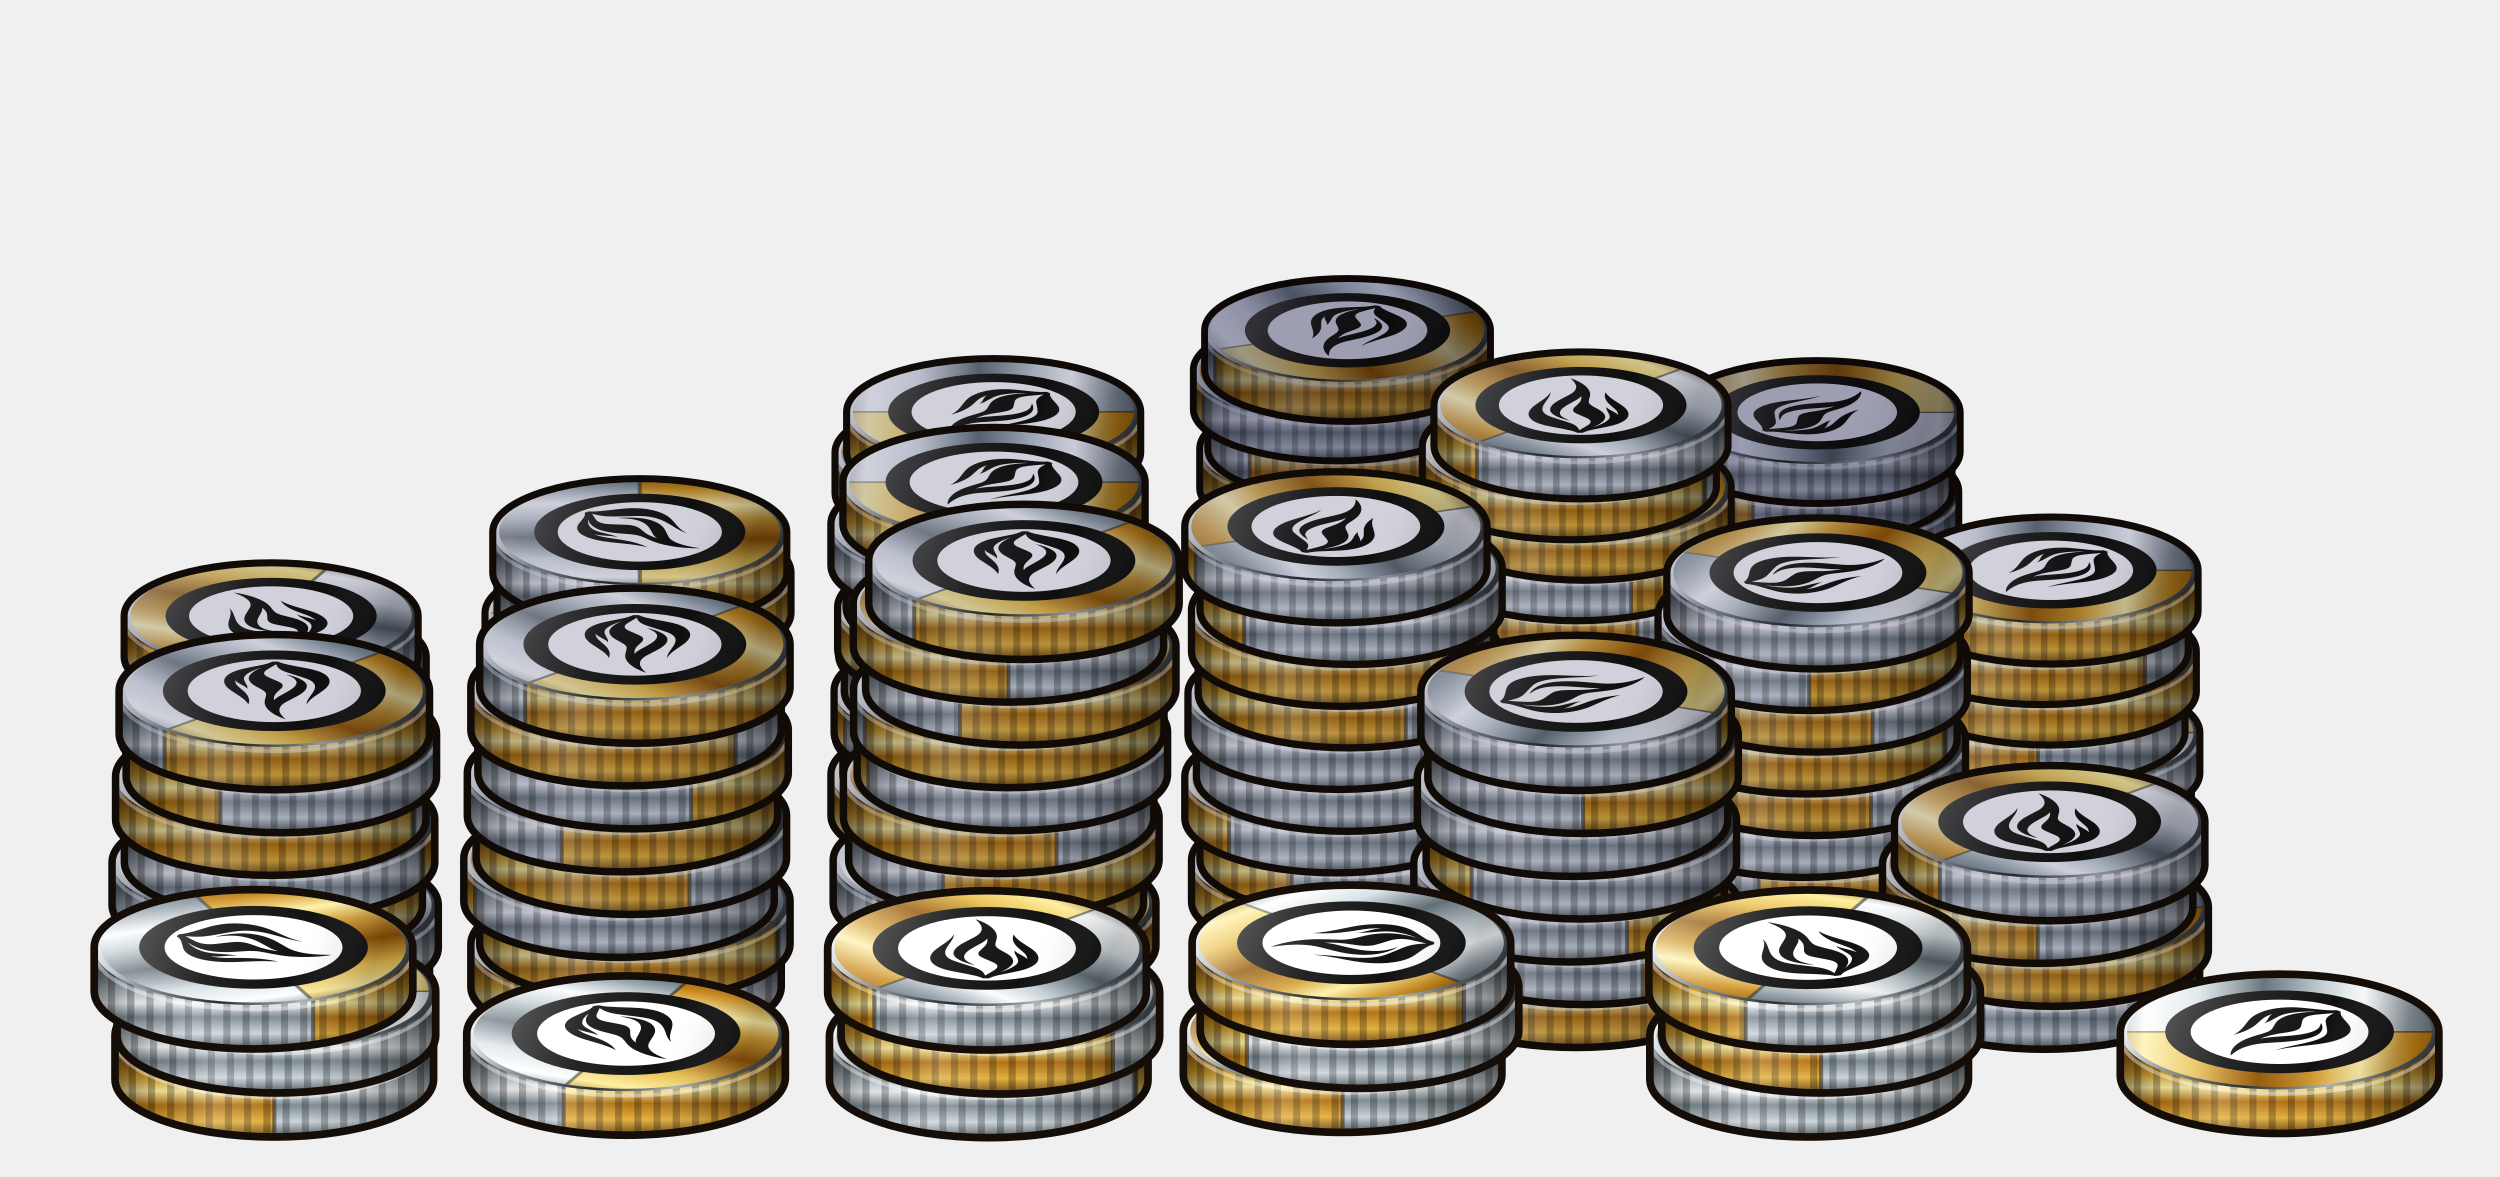
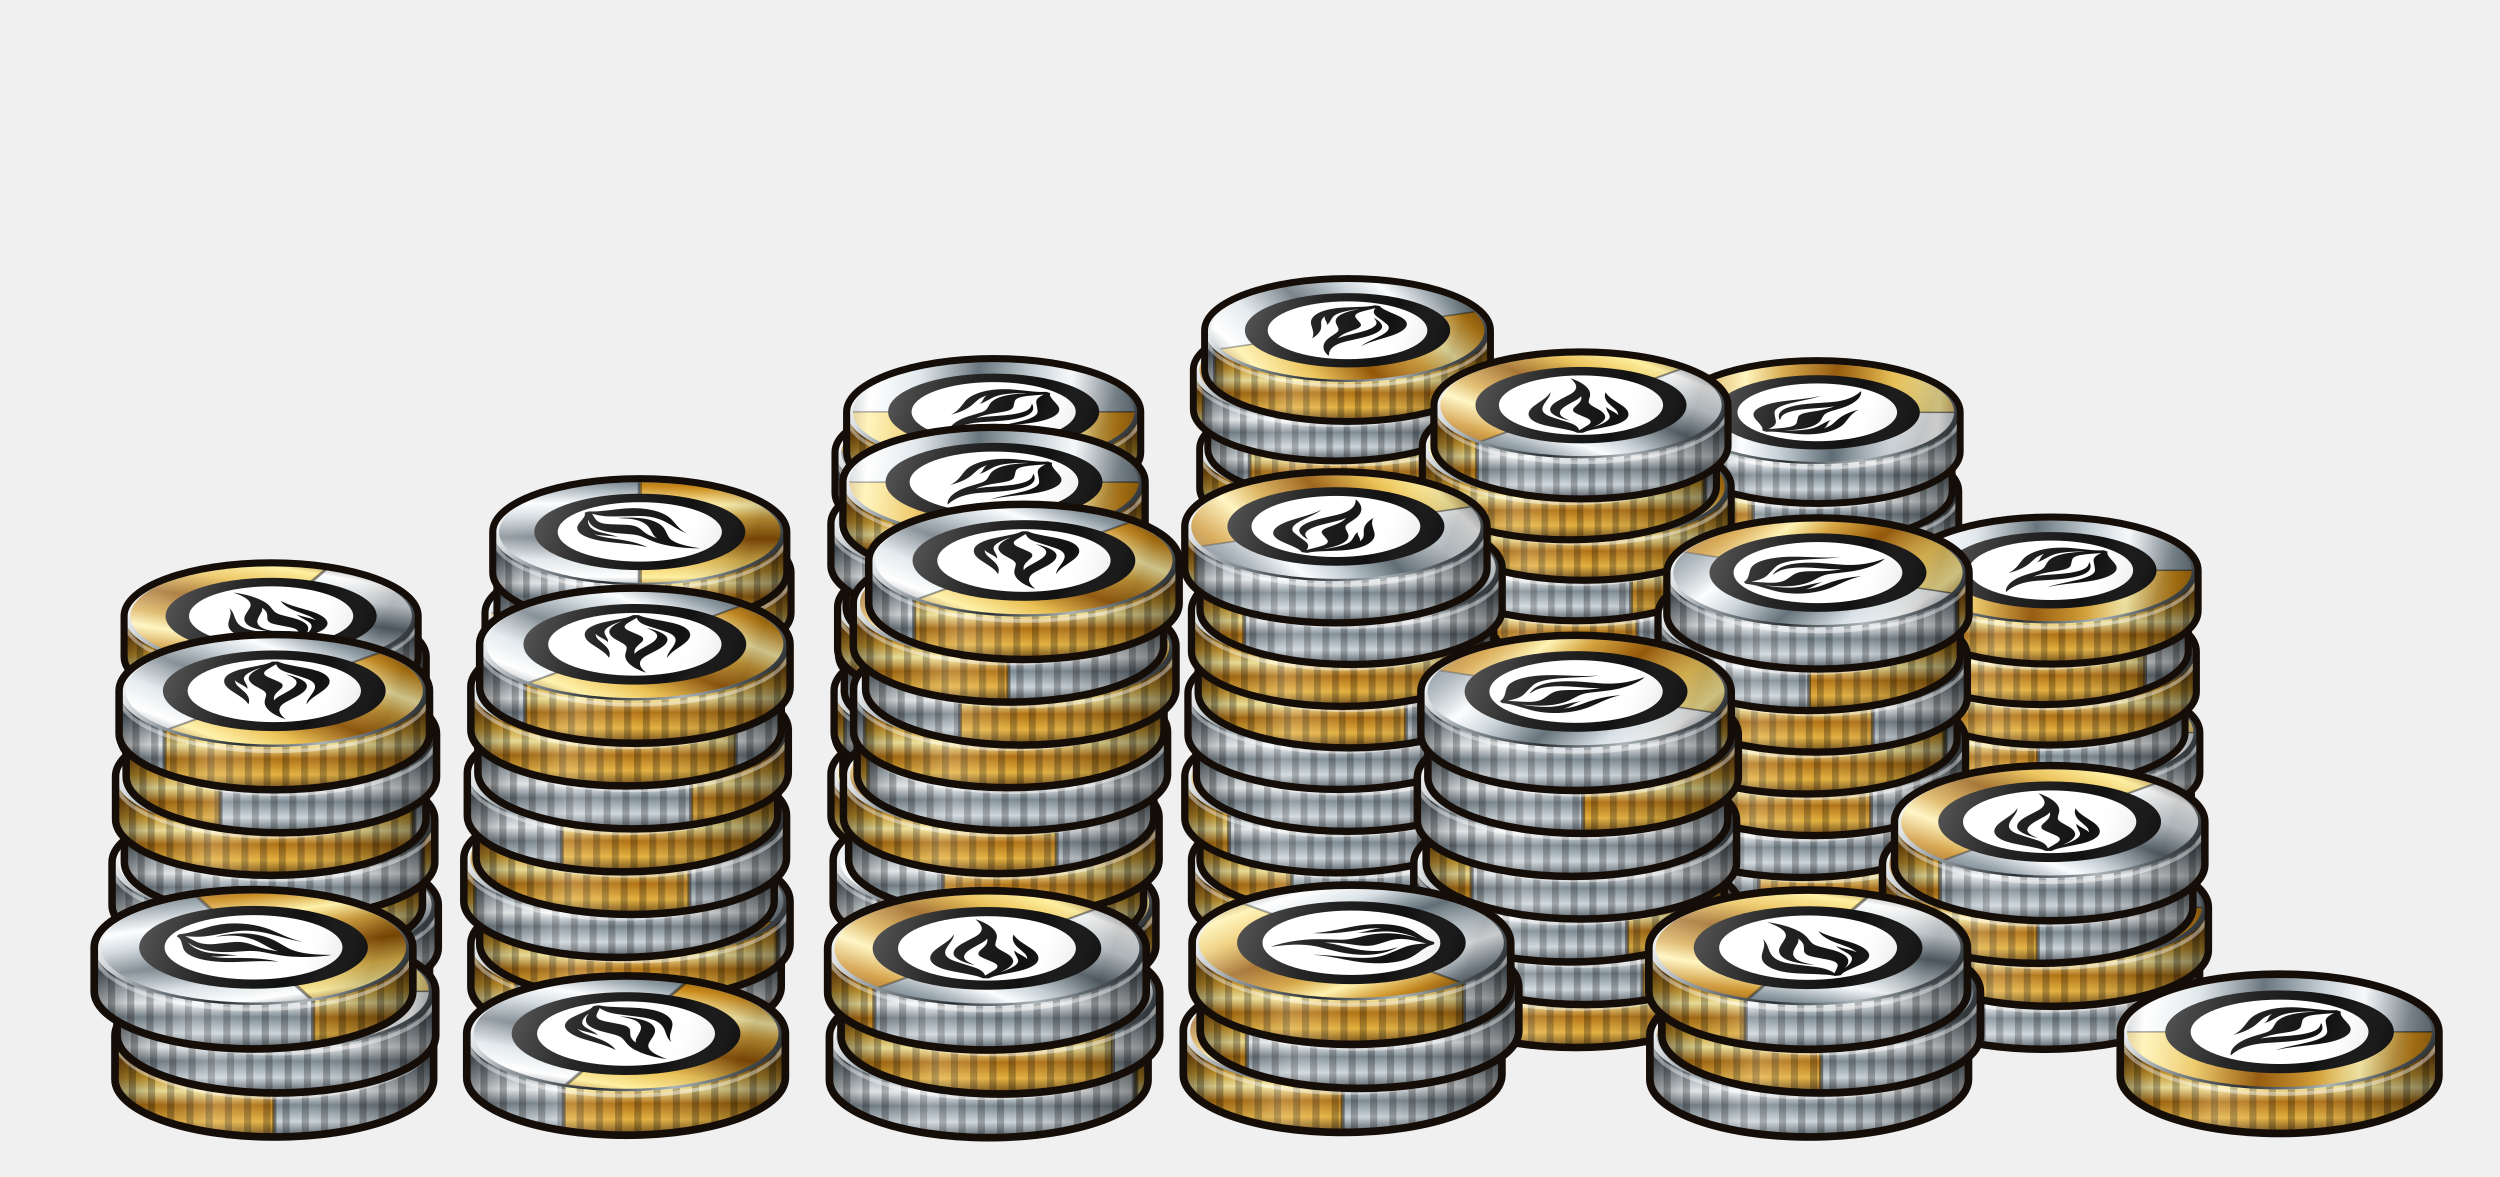
<svg xmlns="http://www.w3.org/2000/svg" xmlns:xlink="http://www.w3.org/1999/xlink" viewBox="0 0 710 334" width="710" height="334">
  <defs>
    <linearGradient id="pile-face-gold" x1="12" y1="106" x2="108" y2="14" gradientUnits="userSpaceOnUse">
      <stop offset="0" stop-color="#704005" />
      <stop offset="0.14" stop-color="#c88716" />
      <stop offset="0.28" stop-color="#fff2ab" />
      <stop offset="0.39" stop-color="#d4a139" />
      <stop offset="0.55" stop-color="#925506" />
      <stop offset="0.72" stop-color="#eac052" />
      <stop offset="0.86" stop-color="#fff0a0" />
      <stop offset="1" stop-color="#885006" />
    </linearGradient>
    <linearGradient id="pile-face-silver" x1="12" y1="106" x2="108" y2="14" gradientUnits="userSpaceOnUse">
      <stop offset="0" stop-color="#35414a" />
      <stop offset="0.14" stop-color="#8997a0" />
      <stop offset="0.28" stop-color="#fbfdff" />
      <stop offset="0.39" stop-color="#c5d0d6" />
      <stop offset="0.55" stop-color="#5d6a73" />
      <stop offset="0.72" stop-color="#d8e1e6" />
      <stop offset="0.86" stop-color="#ffffff" />
      <stop offset="1" stop-color="#59666f" />
    </linearGradient>
    <linearGradient id="pile-face-rim" x1="15" y1="5" x2="106" y2="78" gradientUnits="userSpaceOnUse">
      <stop offset="0" stop-color="#eef2f4" />
      <stop offset="0.18" stop-color="#737e85" />
      <stop offset="0.42" stop-color="#1d2327" />
      <stop offset="0.62" stop-color="#abb5ba" />
      <stop offset="0.82" stop-color="#30373c" />
      <stop offset="1" stop-color="#111518" />
    </linearGradient>
    <linearGradient id="wr" x1="0" y1="24" x2="0" y2="61" gradientUnits="userSpaceOnUse">
      <stop offset="0" stop-color="#ffffff" />
      <stop offset="0.09" stop-color="#dce5ea" />
      <stop offset="0.22" stop-color="#697780" />
      <stop offset="0.39" stop-color="#b8c4cb" />
      <stop offset="0.52" stop-color="#f8fbfd" />
      <stop offset="0.66" stop-color="#76848d" />
      <stop offset="0.82" stop-color="#c8d2d8" />
      <stop offset="1" stop-color="#2d373e" />
    </linearGradient>
    <linearGradient id="wg" x1="0" y1="24" x2="0" y2="61" gradientUnits="userSpaceOnUse">
      <stop offset="0" stop-color="#fff3b0" />
      <stop offset="0.09" stop-color="#edc45d" />
      <stop offset="0.22" stop-color="#9b5d07" />
      <stop offset="0.39" stop-color="#dca52b" />
      <stop offset="0.52" stop-color="#fff0a0" />
      <stop offset="0.66" stop-color="#ad6b09" />
      <stop offset="0.82" stop-color="#e1ac35" />
      <stop offset="1" stop-color="#4a2902" />
    </linearGradient>
    <linearGradient id="curve" x1="2" y1="0" x2="118" y2="0" gradientUnits="userSpaceOnUse">
      <stop offset="0" stop-color="#000000" stop-opacity="0.45" />
      <stop offset="0.13" stop-color="#000000" stop-opacity="0.10" />
      <stop offset="0.30" stop-color="#ffffff" stop-opacity="0.18" />
      <stop offset="0.52" stop-color="#ffffff" stop-opacity="0" />
      <stop offset="0.78" stop-color="#000000" stop-opacity="0.18" />
      <stop offset="1" stop-color="#000000" stop-opacity="0.52" />
    </linearGradient>
    <linearGradient id="gloss" x1="14" y1="6" x2="100" y2="38" gradientUnits="userSpaceOnUse">
      <stop offset="0" stop-color="#ffffff" stop-opacity="0.34" />
      <stop offset="0.4" stop-color="#ffffff" stop-opacity="0.08" />
      <stop offset="0.7" stop-color="#ffffff" stop-opacity="0" />
      <stop offset="1" stop-color="#000000" stop-opacity="0.20" />
    </linearGradient>
    <pattern id="mill" width="7" height="8" patternUnits="userSpaceOnUse">
      <rect x="0" y="0" width="7" height="8" fill="#ffffff" fill-opacity="0.05" />
      <rect x="0" y="0" width="2.6" height="8" fill="#000000" fill-opacity="0.26" />
    </pattern>
    <clipPath id="wallc">
      <path d="M2,23 l0,16 a58,21 0 0 0 116,0 l0,-16 a58,21 0 0 0 -116,0 z" />
    </clipPath>
    <clipPath id="facec">
      <ellipse cx="60" cy="23" rx="58" ry="21" />
    </clipPath>
    <clipPath id="fclip">
      <circle cx="0" cy="0" r="31.5" />
    </clipPath>
    <g id="logoart">
      <path d="M 21.816,98.184 A 54,54 0 0 1 98.184,21.816 Z" fill="url(#pile-face-gold)" />
      <path d="M 21.816,98.184 A 54,54 0 0 0 98.184,21.816 Z" fill="url(#pile-face-silver)" />
      <line x1="21.8" y1="98.2" x2="98.2" y2="21.8" stroke="#0a0a0c" stroke-opacity="0.45" stroke-width="1.6" />
      <circle cx="60" cy="60" r="40.5" fill="#111111" />
      <circle cx="60" cy="60" r="31.5" fill="#ffffff" />
      <g transform="matrix(1.26,0,0,1.26,59.71459,49.63493)">
        <g clip-path="url(#fclip)">
          <g transform="matrix(0.13,0,0,0.13,-56.16,-32.76)">
            <path fill="#111111" d="m 431.48,504.54 c -5.24,-10.41 -12.36,-18.75 -21.62,-24.98 -6.91,-4.65 -14.21,-8.76 -21.56,-12.69 -12.95,-6.93 -26.54,-12.66 -38.78,-20.91 -19.24,-12.96 -31.77,-30.57 -36.56,-53.37 -3.66,-17.46 -2.13,-34.69 2.89,-51.71 4.01,-13.6 10.35,-26.15 16.95,-38.6 7.71,-14.54 15.86,-28.87 21.81,-44.28 3.39,-8.77 5.94,-17.76 7.2,-27.11 0,3.69 0.24,7.4 -0.04,11.07 -1.48,19.17 -7.44,37.4 -11.94,55.94 -3.57,14.72 -6.92,29.46 -6.53,44.78 0.46,18.05 6.14,34.08 19.02,46.86 9.15,9.09 19.11,17.38 28.83,25.89 8.46,7.41 17.32,14.37 24.28,23.36 7.48,9.66 11.24,20.77 13.22,32.63 0.32,1.93 0.63,3.86 1.02,6.22 4.22,-6.71 8.24,-12.99 12.15,-19.34 2.97,-4.81 5.94,-9.63 8.66,-14.58 8.98,-16.34 8,-31.83 -4.22,-46.28 -6.7,-7.92 -13.41,-15.82 -20.01,-23.82 -4.83,-5.86 -9.23,-12.01 -10.54,-19.77 -1.49,-8.9 0.02,-17.43 3.25,-25.74 3.45,-8.89 7.2,-17.67 10.28,-26.69 3.52,-10.29 5.13,-21.02 5.5,-31.89 0.14,-4.19 -0.28,-8.39 -0.74,-12.61 -3.91,16.79 -14.43,29.92 -23.51,43.8 -7.15,10.93 -14.4,21.79 -19.47,33.9 -3.78,9.03 -6.23,18.4 -6.71,28.2 -0.59,11.95 2.26,23.17 8.54,33.28 3.76,6.07 8.44,11.56 12.72,17.31 0.36,0.49 0.75,0.96 1.13,1.44 l -0.39,0.49 c -2.78,-2 -5.65,-3.89 -8.33,-6.02 -12.9,-10.23 -23.86,-22.09 -30.76,-37.27 -5.35,-11.77 -6.76,-24.15 -5.31,-36.9 2.41,-21.24 11.63,-39.66 23.7,-56.9 7.63,-10.9 15.43,-21.7 22.75,-32.81 7.31,-11.11 11.78,-23.44 13.48,-36.65 1.58,-12.32 0.38,-24.49 -2.45,-36.55 -2.43,-10.38 -6,-20.36 -10.24,-30.13 l 0.47,-0.43 c 3.18,3.14 6.6,6.08 9.51,9.45 16.8,19.42 27.96,41.68 33.29,66.83 3.12,14.73 3.44,29.56 1.84,44.51 -1.06,9.89 -2.25,19.82 -2.49,29.75 -0.27,11.05 3.86,21.06 9.7,30.3 5.19,8.22 10.8,16.18 15.83,24.48 7.27,12.01 11.77,25.09 13,39.09 1.06,12.19 -1.32,23.97 -5.7,35.33 -4.68,12.14 -11.42,23.07 -19.75,33.04 -0.28,0.34 -0.5,0.73 -0.98,1.42 0.58,-0.2 0.81,-0.21 0.94,-0.33 13.86,-12.66 25.56,-26.91 32.56,-44.59 4.2,-10.61 4.64,-21.64 2.92,-32.71 -1.55,-9.97 -3.84,-19.83 -5.69,-29.75 -1.3,-6.98 -1.62,-14.03 -0.96,-21.16 2.41,11.44 9.46,20.38 15.71,29.77 4.45,6.69 8.7,13.49 10.95,21.34 l 0.78,-0.11 c -0.52,-5.46 -0.86,-10.95 -1.6,-16.38 -1.57,-11.65 -6.36,-22.27 -10.97,-32.92 -5.36,-12.4 -10.87,-24.73 -14.2,-37.9 -4.6,-18.21 -6.04,-36.6 -3.4,-55.24 0.17,-1.22 0.27,-2.44 0.62,-3.65 3.31,18.57 10.98,35.38 19.91,51.69 5.97,10.9 12.18,21.66 18.06,32.61 7.08,13.2 12.26,27.14 14.41,42.02 4.35,30.04 -2.87,56.63 -24.51,78.55 -9.21,9.33 -20.5,15.79 -31.95,21.98 -9.44,5.1 -18.91,10.16 -28.11,15.67 -11.91,7.14 -21.38,16.78 -27.83,29.82 z" />
          </g>
        </g>
      </g>
    </g>
-     <filter id="dim1" color-interpolation-filters="sRGB">
-       <feComponentTransfer>
-         <feFuncR type="linear" slope="0.82" />
-         <feFuncG type="linear" slope="0.82" />
-         <feFuncB type="linear" slope="0.86" />
-       </feComponentTransfer>
-     </filter>
-     <filter id="dim2" color-interpolation-filters="sRGB">
-       <feComponentTransfer>
-         <feFuncR type="linear" slope="0.62" />
-         <feFuncG type="linear" slope="0.62" />
-         <feFuncB type="linear" slope="0.7" />
-       </feComponentTransfer>
-     </filter>
    <filter id="soft" x="-40%" y="-40%" width="180%" height="180%">
      <feGaussianBlur stdDeviation="3" />
    </filter>
    <g id="c0">
      <path d="M2,23 a58,21 0 0 1 116,0 l0,16 a58,21 0 0 1 -116,0 z" fill="url(#wr)" />
      <g clip-path="url(#wallc)">
        <rect x="2.0" y="23" width="17.0" height="38" fill="url(#wg)" />
        <line x1="19.0" y1="23" x2="19.0" y2="60.8" stroke="#0a0a0c" stroke-opacity="0.5" stroke-width="1.5" />
        <rect x="2" y="23" width="116" height="38" fill="url(#mill)" />
        <path d="M2,23 l0,16 a58,21 0 0 0 116,0 l0,-16 a58,21 0 0 0 -116,0 z" fill="url(#curve)" />
        <path d="M2,24.6 a58,21 0 0 0 116,0" fill="none" stroke="#ffffff" stroke-opacity="0.4" stroke-width="1.4" />
      </g>
      <ellipse cx="60" cy="23" rx="58" ry="21" fill="url(#pile-face-rim)" />
      <g transform="translate(60,23) scale(1.02778,0.37216) translate(-60,-60)">
        <use href="#logoart" xlink:href="#logoart" transform="rotate(0 60 60)" />
      </g>
      <g clip-path="url(#facec)">
        <rect x="2" y="2" width="116" height="42" fill="url(#gloss)" />
      </g>
      <path d="M10.9,12.9 A56.7,20.2 0 0 1 109.1,12.9" fill="none" stroke="#ffffff" stroke-opacity="0.28" stroke-width="1.2" />
      <path d="M2,23 a58,21 0 0 1 116,0 l0,16 a58,21 0 0 1 -116,0 z" fill="none" stroke="#150d08" stroke-width="2.8" stroke-linejoin="round" />
    </g>
    <g id="c22">
      <path d="M2,23 a58,21 0 0 1 116,0 l0,16 a58,21 0 0 1 -116,0 z" fill="url(#wr)" />
      <g clip-path="url(#wallc)">
        <rect x="2.0" y="23" width="35.3" height="38" fill="url(#wg)" />
        <line x1="37.3" y1="23" x2="37.3" y2="60.8" stroke="#0a0a0c" stroke-opacity="0.5" stroke-width="1.5" />
        <rect x="2" y="23" width="116" height="38" fill="url(#mill)" />
        <path d="M2,23 l0,16 a58,21 0 0 0 116,0 l0,-16 a58,21 0 0 0 -116,0 z" fill="url(#curve)" />
        <path d="M2,24.6 a58,21 0 0 0 116,0" fill="none" stroke="#ffffff" stroke-opacity="0.4" stroke-width="1.4" />
      </g>
      <ellipse cx="60" cy="23" rx="58" ry="21" fill="url(#pile-face-rim)" />
      <g transform="translate(60,23) scale(1.02778,0.37216) translate(-60,-60)">
        <use href="#logoart" xlink:href="#logoart" transform="rotate(-22 60 60)" />
      </g>
      <g clip-path="url(#facec)">
        <rect x="2" y="2" width="116" height="42" fill="url(#gloss)" />
      </g>
      <path d="M10.9,12.9 A56.7,20.2 0 0 1 109.1,12.9" fill="none" stroke="#ffffff" stroke-opacity="0.28" stroke-width="1.2" />
      <path d="M2,23 a58,21 0 0 1 116,0 l0,16 a58,21 0 0 1 -116,0 z" fill="none" stroke="#150d08" stroke-width="2.8" stroke-linejoin="round" />
    </g>
    <g id="c45">
      <path d="M2,23 a58,21 0 0 1 116,0 l0,16 a58,21 0 0 1 -116,0 z" fill="url(#wr)" />
      <g clip-path="url(#wallc)">
        <rect x="2.0" y="23" width="58.0" height="38" fill="url(#wg)" />
        <line x1="60.0" y1="23" x2="60.0" y2="60.8" stroke="#0a0a0c" stroke-opacity="0.5" stroke-width="1.5" />
        <rect x="2" y="23" width="116" height="38" fill="url(#mill)" />
        <path d="M2,23 l0,16 a58,21 0 0 0 116,0 l0,-16 a58,21 0 0 0 -116,0 z" fill="url(#curve)" />
        <path d="M2,24.6 a58,21 0 0 0 116,0" fill="none" stroke="#ffffff" stroke-opacity="0.4" stroke-width="1.4" />
      </g>
      <ellipse cx="60" cy="23" rx="58" ry="21" fill="url(#pile-face-rim)" />
      <g transform="translate(60,23) scale(1.02778,0.37216) translate(-60,-60)">
        <use href="#logoart" xlink:href="#logoart" transform="rotate(-45 60 60)" />
      </g>
      <g clip-path="url(#facec)">
        <rect x="2" y="2" width="116" height="42" fill="url(#gloss)" />
      </g>
      <path d="M10.9,12.9 A56.7,20.2 0 0 1 109.1,12.9" fill="none" stroke="#ffffff" stroke-opacity="0.28" stroke-width="1.2" />
      <path d="M2,23 a58,21 0 0 1 116,0 l0,16 a58,21 0 0 1 -116,0 z" fill="none" stroke="#150d08" stroke-width="2.8" stroke-linejoin="round" />
    </g>
    <g id="c67">
      <path d="M2,23 a58,21 0 0 1 116,0 l0,16 a58,21 0 0 1 -116,0 z" fill="url(#wr)" />
      <g clip-path="url(#wallc)">
        <rect x="2.0" y="23" width="79.7" height="38" fill="url(#wg)" />
        <line x1="81.7" y1="23" x2="81.7" y2="60.8" stroke="#0a0a0c" stroke-opacity="0.5" stroke-width="1.5" />
        <rect x="2" y="23" width="116" height="38" fill="url(#mill)" />
        <path d="M2,23 l0,16 a58,21 0 0 0 116,0 l0,-16 a58,21 0 0 0 -116,0 z" fill="url(#curve)" />
        <path d="M2,24.6 a58,21 0 0 0 116,0" fill="none" stroke="#ffffff" stroke-opacity="0.4" stroke-width="1.4" />
      </g>
      <ellipse cx="60" cy="23" rx="58" ry="21" fill="url(#pile-face-rim)" />
      <g transform="translate(60,23) scale(1.02778,0.37216) translate(-60,-60)">
        <use href="#logoart" xlink:href="#logoart" transform="rotate(-67 60 60)" />
      </g>
      <g clip-path="url(#facec)">
        <rect x="2" y="2" width="116" height="42" fill="url(#gloss)" />
      </g>
      <path d="M10.9,12.9 A56.7,20.2 0 0 1 109.1,12.9" fill="none" stroke="#ffffff" stroke-opacity="0.28" stroke-width="1.2" />
      <path d="M2,23 a58,21 0 0 1 116,0 l0,16 a58,21 0 0 1 -116,0 z" fill="none" stroke="#150d08" stroke-width="2.8" stroke-linejoin="round" />
    </g>
    <g id="c90">
      <path d="M2,23 a58,21 0 0 1 116,0 l0,16 a58,21 0 0 1 -116,0 z" fill="url(#wr)" />
      <g clip-path="url(#wallc)">
        <rect x="2.0" y="23" width="99.0" height="38" fill="url(#wg)" />
        <line x1="101.0" y1="23" x2="101.0" y2="60.8" stroke="#0a0a0c" stroke-opacity="0.5" stroke-width="1.5" />
        <rect x="2" y="23" width="116" height="38" fill="url(#mill)" />
        <path d="M2,23 l0,16 a58,21 0 0 0 116,0 l0,-16 a58,21 0 0 0 -116,0 z" fill="url(#curve)" />
        <path d="M2,24.6 a58,21 0 0 0 116,0" fill="none" stroke="#ffffff" stroke-opacity="0.4" stroke-width="1.4" />
      </g>
      <ellipse cx="60" cy="23" rx="58" ry="21" fill="url(#pile-face-rim)" />
      <g transform="translate(60,23) scale(1.02778,0.37216) translate(-60,-60)">
        <use href="#logoart" xlink:href="#logoart" transform="rotate(-90 60 60)" />
      </g>
      <g clip-path="url(#facec)">
        <rect x="2" y="2" width="116" height="42" fill="url(#gloss)" />
      </g>
      <path d="M10.9,12.9 A56.7,20.2 0 0 1 109.1,12.9" fill="none" stroke="#ffffff" stroke-opacity="0.28" stroke-width="1.2" />
      <path d="M2,23 a58,21 0 0 1 116,0 l0,16 a58,21 0 0 1 -116,0 z" fill="none" stroke="#150d08" stroke-width="2.8" stroke-linejoin="round" />
    </g>
    <g id="c112">
      <path d="M2,23 a58,21 0 0 1 116,0 l0,16 a58,21 0 0 1 -116,0 z" fill="url(#wr)" />
      <g clip-path="url(#wallc)">
        <rect x="2.0" y="23" width="111.4" height="38" fill="url(#wg)" />
        <line x1="113.4" y1="23" x2="113.4" y2="60.8" stroke="#0a0a0c" stroke-opacity="0.5" stroke-width="1.5" />
        <rect x="2" y="23" width="116" height="38" fill="url(#mill)" />
        <path d="M2,23 l0,16 a58,21 0 0 0 116,0 l0,-16 a58,21 0 0 0 -116,0 z" fill="url(#curve)" />
        <path d="M2,24.6 a58,21 0 0 0 116,0" fill="none" stroke="#ffffff" stroke-opacity="0.4" stroke-width="1.4" />
      </g>
      <ellipse cx="60" cy="23" rx="58" ry="21" fill="url(#pile-face-rim)" />
      <g transform="translate(60,23) scale(1.02778,0.37216) translate(-60,-60)">
        <use href="#logoart" xlink:href="#logoart" transform="rotate(-112 60 60)" />
      </g>
      <g clip-path="url(#facec)">
        <rect x="2" y="2" width="116" height="42" fill="url(#gloss)" />
      </g>
      <path d="M10.9,12.9 A56.7,20.2 0 0 1 109.1,12.9" fill="none" stroke="#ffffff" stroke-opacity="0.28" stroke-width="1.2" />
      <path d="M2,23 a58,21 0 0 1 116,0 l0,16 a58,21 0 0 1 -116,0 z" fill="none" stroke="#150d08" stroke-width="2.8" stroke-linejoin="round" />
    </g>
    <g id="c135">
      <path d="M2,23 a58,21 0 0 1 116,0 l0,16 a58,21 0 0 1 -116,0 z" fill="url(#wr)" />
      <g clip-path="url(#wallc)">
        <rect x="2.0" y="23" width="116.0" height="38" fill="url(#wg)" />
        <rect x="2" y="23" width="116" height="38" fill="url(#mill)" />
        <path d="M2,23 l0,16 a58,21 0 0 0 116,0 l0,-16 a58,21 0 0 0 -116,0 z" fill="url(#curve)" />
        <path d="M2,24.6 a58,21 0 0 0 116,0" fill="none" stroke="#ffffff" stroke-opacity="0.4" stroke-width="1.4" />
      </g>
      <ellipse cx="60" cy="23" rx="58" ry="21" fill="url(#pile-face-rim)" />
      <g transform="translate(60,23) scale(1.02778,0.37216) translate(-60,-60)">
        <use href="#logoart" xlink:href="#logoart" transform="rotate(-135 60 60)" />
      </g>
      <g clip-path="url(#facec)">
        <rect x="2" y="2" width="116" height="42" fill="url(#gloss)" />
      </g>
      <path d="M10.9,12.9 A56.7,20.2 0 0 1 109.1,12.9" fill="none" stroke="#ffffff" stroke-opacity="0.28" stroke-width="1.2" />
      <path d="M2,23 a58,21 0 0 1 116,0 l0,16 a58,21 0 0 1 -116,0 z" fill="none" stroke="#150d08" stroke-width="2.8" stroke-linejoin="round" />
    </g>
    <g id="c157">
      <path d="M2,23 a58,21 0 0 1 116,0 l0,16 a58,21 0 0 1 -116,0 z" fill="url(#wr)" />
      <g clip-path="url(#wallc)">
        <rect x="6.2" y="23" width="111.8" height="38" fill="url(#wg)" />
        <line x1="6.2" y1="23" x2="6.2" y2="60.8" stroke="#0a0a0c" stroke-opacity="0.5" stroke-width="1.5" />
        <rect x="2" y="23" width="116" height="38" fill="url(#mill)" />
        <path d="M2,23 l0,16 a58,21 0 0 0 116,0 l0,-16 a58,21 0 0 0 -116,0 z" fill="url(#curve)" />
        <path d="M2,24.6 a58,21 0 0 0 116,0" fill="none" stroke="#ffffff" stroke-opacity="0.4" stroke-width="1.4" />
      </g>
      <ellipse cx="60" cy="23" rx="58" ry="21" fill="url(#pile-face-rim)" />
      <g transform="translate(60,23) scale(1.02778,0.37216) translate(-60,-60)">
        <use href="#logoart" xlink:href="#logoart" transform="rotate(-157 60 60)" />
      </g>
      <g clip-path="url(#facec)">
        <rect x="2" y="2" width="116" height="42" fill="url(#gloss)" />
      </g>
      <path d="M10.9,12.9 A56.7,20.2 0 0 1 109.1,12.9" fill="none" stroke="#ffffff" stroke-opacity="0.28" stroke-width="1.2" />
      <path d="M2,23 a58,21 0 0 1 116,0 l0,16 a58,21 0 0 1 -116,0 z" fill="none" stroke="#150d08" stroke-width="2.8" stroke-linejoin="round" />
    </g>
    <g id="c180">
      <path d="M2,23 a58,21 0 0 1 116,0 l0,16 a58,21 0 0 1 -116,0 z" fill="url(#wr)" />
      <g clip-path="url(#wallc)">
        <rect x="19.0" y="23" width="99.0" height="38" fill="url(#wg)" />
        <line x1="19.0" y1="23" x2="19.0" y2="60.8" stroke="#0a0a0c" stroke-opacity="0.5" stroke-width="1.5" />
        <rect x="2" y="23" width="116" height="38" fill="url(#mill)" />
        <path d="M2,23 l0,16 a58,21 0 0 0 116,0 l0,-16 a58,21 0 0 0 -116,0 z" fill="url(#curve)" />
        <path d="M2,24.6 a58,21 0 0 0 116,0" fill="none" stroke="#ffffff" stroke-opacity="0.4" stroke-width="1.4" />
      </g>
      <ellipse cx="60" cy="23" rx="58" ry="21" fill="url(#pile-face-rim)" />
      <g transform="translate(60,23) scale(1.02778,0.37216) translate(-60,-60)">
        <use href="#logoart" xlink:href="#logoart" transform="rotate(-180 60 60)" />
      </g>
      <g clip-path="url(#facec)">
        <rect x="2" y="2" width="116" height="42" fill="url(#gloss)" />
      </g>
      <path d="M10.9,12.9 A56.7,20.2 0 0 1 109.1,12.9" fill="none" stroke="#ffffff" stroke-opacity="0.28" stroke-width="1.2" />
      <path d="M2,23 a58,21 0 0 1 116,0 l0,16 a58,21 0 0 1 -116,0 z" fill="none" stroke="#150d08" stroke-width="2.8" stroke-linejoin="round" />
    </g>
    <g id="c202">
      <path d="M2,23 a58,21 0 0 1 116,0 l0,16 a58,21 0 0 1 -116,0 z" fill="url(#wr)" />
      <g clip-path="url(#wallc)">
        <rect x="37.3" y="23" width="80.7" height="38" fill="url(#wg)" />
        <line x1="37.3" y1="23" x2="37.3" y2="60.8" stroke="#0a0a0c" stroke-opacity="0.5" stroke-width="1.5" />
        <rect x="2" y="23" width="116" height="38" fill="url(#mill)" />
        <path d="M2,23 l0,16 a58,21 0 0 0 116,0 l0,-16 a58,21 0 0 0 -116,0 z" fill="url(#curve)" />
        <path d="M2,24.6 a58,21 0 0 0 116,0" fill="none" stroke="#ffffff" stroke-opacity="0.4" stroke-width="1.4" />
      </g>
      <ellipse cx="60" cy="23" rx="58" ry="21" fill="url(#pile-face-rim)" />
      <g transform="translate(60,23) scale(1.02778,0.37216) translate(-60,-60)">
        <use href="#logoart" xlink:href="#logoart" transform="rotate(-202 60 60)" />
      </g>
      <g clip-path="url(#facec)">
        <rect x="2" y="2" width="116" height="42" fill="url(#gloss)" />
      </g>
      <path d="M10.9,12.9 A56.7,20.2 0 0 1 109.1,12.9" fill="none" stroke="#ffffff" stroke-opacity="0.28" stroke-width="1.2" />
      <path d="M2,23 a58,21 0 0 1 116,0 l0,16 a58,21 0 0 1 -116,0 z" fill="none" stroke="#150d08" stroke-width="2.8" stroke-linejoin="round" />
    </g>
    <g id="c225">
      <path d="M2,23 a58,21 0 0 1 116,0 l0,16 a58,21 0 0 1 -116,0 z" fill="url(#wr)" />
      <g clip-path="url(#wallc)">
        <rect x="60.0" y="23" width="58.0" height="38" fill="url(#wg)" />
        <line x1="60.0" y1="23" x2="60.0" y2="60.8" stroke="#0a0a0c" stroke-opacity="0.5" stroke-width="1.5" />
        <rect x="2" y="23" width="116" height="38" fill="url(#mill)" />
        <path d="M2,23 l0,16 a58,21 0 0 0 116,0 l0,-16 a58,21 0 0 0 -116,0 z" fill="url(#curve)" />
        <path d="M2,24.6 a58,21 0 0 0 116,0" fill="none" stroke="#ffffff" stroke-opacity="0.4" stroke-width="1.4" />
      </g>
      <ellipse cx="60" cy="23" rx="58" ry="21" fill="url(#pile-face-rim)" />
      <g transform="translate(60,23) scale(1.02778,0.37216) translate(-60,-60)">
        <use href="#logoart" xlink:href="#logoart" transform="rotate(-225 60 60)" />
      </g>
      <g clip-path="url(#facec)">
        <rect x="2" y="2" width="116" height="42" fill="url(#gloss)" />
      </g>
      <path d="M10.9,12.9 A56.7,20.2 0 0 1 109.1,12.9" fill="none" stroke="#ffffff" stroke-opacity="0.28" stroke-width="1.2" />
      <path d="M2,23 a58,21 0 0 1 116,0 l0,16 a58,21 0 0 1 -116,0 z" fill="none" stroke="#150d08" stroke-width="2.8" stroke-linejoin="round" />
    </g>
    <g id="c247">
      <path d="M2,23 a58,21 0 0 1 116,0 l0,16 a58,21 0 0 1 -116,0 z" fill="url(#wr)" />
      <g clip-path="url(#wallc)">
        <rect x="81.7" y="23" width="36.3" height="38" fill="url(#wg)" />
        <line x1="81.7" y1="23" x2="81.7" y2="60.8" stroke="#0a0a0c" stroke-opacity="0.5" stroke-width="1.5" />
        <rect x="2" y="23" width="116" height="38" fill="url(#mill)" />
        <path d="M2,23 l0,16 a58,21 0 0 0 116,0 l0,-16 a58,21 0 0 0 -116,0 z" fill="url(#curve)" />
        <path d="M2,24.6 a58,21 0 0 0 116,0" fill="none" stroke="#ffffff" stroke-opacity="0.4" stroke-width="1.4" />
      </g>
      <ellipse cx="60" cy="23" rx="58" ry="21" fill="url(#pile-face-rim)" />
      <g transform="translate(60,23) scale(1.02778,0.37216) translate(-60,-60)">
        <use href="#logoart" xlink:href="#logoart" transform="rotate(-247 60 60)" />
      </g>
      <g clip-path="url(#facec)">
        <rect x="2" y="2" width="116" height="42" fill="url(#gloss)" />
      </g>
      <path d="M10.9,12.9 A56.7,20.2 0 0 1 109.1,12.9" fill="none" stroke="#ffffff" stroke-opacity="0.28" stroke-width="1.2" />
      <path d="M2,23 a58,21 0 0 1 116,0 l0,16 a58,21 0 0 1 -116,0 z" fill="none" stroke="#150d08" stroke-width="2.8" stroke-linejoin="round" />
    </g>
    <g id="c270">
      <path d="M2,23 a58,21 0 0 1 116,0 l0,16 a58,21 0 0 1 -116,0 z" fill="url(#wr)" />
      <g clip-path="url(#wallc)">
        <rect x="101.0" y="23" width="17.0" height="38" fill="url(#wg)" />
        <line x1="101.0" y1="23" x2="101.0" y2="60.8" stroke="#0a0a0c" stroke-opacity="0.5" stroke-width="1.5" />
        <rect x="2" y="23" width="116" height="38" fill="url(#mill)" />
        <path d="M2,23 l0,16 a58,21 0 0 0 116,0 l0,-16 a58,21 0 0 0 -116,0 z" fill="url(#curve)" />
        <path d="M2,24.6 a58,21 0 0 0 116,0" fill="none" stroke="#ffffff" stroke-opacity="0.4" stroke-width="1.4" />
      </g>
      <ellipse cx="60" cy="23" rx="58" ry="21" fill="url(#pile-face-rim)" />
      <g transform="translate(60,23) scale(1.02778,0.37216) translate(-60,-60)">
        <use href="#logoart" xlink:href="#logoart" transform="rotate(-270 60 60)" />
      </g>
      <g clip-path="url(#facec)">
        <rect x="2" y="2" width="116" height="42" fill="url(#gloss)" />
      </g>
      <path d="M10.9,12.9 A56.7,20.2 0 0 1 109.1,12.9" fill="none" stroke="#ffffff" stroke-opacity="0.28" stroke-width="1.2" />
      <path d="M2,23 a58,21 0 0 1 116,0 l0,16 a58,21 0 0 1 -116,0 z" fill="none" stroke="#150d08" stroke-width="2.8" stroke-linejoin="round" />
    </g>
    <g id="c292">
      <path d="M2,23 a58,21 0 0 1 116,0 l0,16 a58,21 0 0 1 -116,0 z" fill="url(#wr)" />
      <g clip-path="url(#wallc)">
        <rect x="113.4" y="23" width="4.6" height="38" fill="url(#wg)" />
        <line x1="113.4" y1="23" x2="113.4" y2="60.8" stroke="#0a0a0c" stroke-opacity="0.5" stroke-width="1.5" />
        <rect x="2" y="23" width="116" height="38" fill="url(#mill)" />
        <path d="M2,23 l0,16 a58,21 0 0 0 116,0 l0,-16 a58,21 0 0 0 -116,0 z" fill="url(#curve)" />
        <path d="M2,24.6 a58,21 0 0 0 116,0" fill="none" stroke="#ffffff" stroke-opacity="0.4" stroke-width="1.4" />
      </g>
      <ellipse cx="60" cy="23" rx="58" ry="21" fill="url(#pile-face-rim)" />
      <g transform="translate(60,23) scale(1.02778,0.37216) translate(-60,-60)">
        <use href="#logoart" xlink:href="#logoart" transform="rotate(-292 60 60)" />
      </g>
      <g clip-path="url(#facec)">
        <rect x="2" y="2" width="116" height="42" fill="url(#gloss)" />
      </g>
      <path d="M10.9,12.9 A56.7,20.2 0 0 1 109.1,12.9" fill="none" stroke="#ffffff" stroke-opacity="0.28" stroke-width="1.2" />
      <path d="M2,23 a58,21 0 0 1 116,0 l0,16 a58,21 0 0 1 -116,0 z" fill="none" stroke="#150d08" stroke-width="2.8" stroke-linejoin="round" />
    </g>
    <g id="c315">
      <path d="M2,23 a58,21 0 0 1 116,0 l0,16 a58,21 0 0 1 -116,0 z" fill="url(#wr)" />
      <g clip-path="url(#wallc)">
        <rect x="2" y="23" width="116" height="38" fill="url(#mill)" />
        <path d="M2,23 l0,16 a58,21 0 0 0 116,0 l0,-16 a58,21 0 0 0 -116,0 z" fill="url(#curve)" />
        <path d="M2,24.6 a58,21 0 0 0 116,0" fill="none" stroke="#ffffff" stroke-opacity="0.4" stroke-width="1.4" />
      </g>
      <ellipse cx="60" cy="23" rx="58" ry="21" fill="url(#pile-face-rim)" />
      <g transform="translate(60,23) scale(1.02778,0.37216) translate(-60,-60)">
        <use href="#logoart" xlink:href="#logoart" transform="rotate(-315 60 60)" />
      </g>
      <g clip-path="url(#facec)">
        <rect x="2" y="2" width="116" height="42" fill="url(#gloss)" />
      </g>
      <path d="M10.9,12.9 A56.7,20.2 0 0 1 109.1,12.9" fill="none" stroke="#ffffff" stroke-opacity="0.28" stroke-width="1.2" />
      <path d="M2,23 a58,21 0 0 1 116,0 l0,16 a58,21 0 0 1 -116,0 z" fill="none" stroke="#150d08" stroke-width="2.8" stroke-linejoin="round" />
    </g>
    <g id="c337">
      <path d="M2,23 a58,21 0 0 1 116,0 l0,16 a58,21 0 0 1 -116,0 z" fill="url(#wr)" />
      <g clip-path="url(#wallc)">
        <rect x="2.0" y="23" width="4.2" height="38" fill="url(#wg)" />
        <line x1="6.2" y1="23" x2="6.2" y2="60.8" stroke="#0a0a0c" stroke-opacity="0.5" stroke-width="1.5" />
        <rect x="2" y="23" width="116" height="38" fill="url(#mill)" />
        <path d="M2,23 l0,16 a58,21 0 0 0 116,0 l0,-16 a58,21 0 0 0 -116,0 z" fill="url(#curve)" />
        <path d="M2,24.6 a58,21 0 0 0 116,0" fill="none" stroke="#ffffff" stroke-opacity="0.4" stroke-width="1.4" />
      </g>
      <ellipse cx="60" cy="23" rx="58" ry="21" fill="url(#pile-face-rim)" />
      <g transform="translate(60,23) scale(1.02778,0.37216) translate(-60,-60)">
        <use href="#logoart" xlink:href="#logoart" transform="rotate(-337 60 60)" />
      </g>
      <g clip-path="url(#facec)">
        <rect x="2" y="2" width="116" height="42" fill="url(#gloss)" />
      </g>
      <path d="M10.9,12.9 A56.7,20.2 0 0 1 109.1,12.9" fill="none" stroke="#ffffff" stroke-opacity="0.28" stroke-width="1.2" />
      <path d="M2,23 a58,21 0 0 1 116,0 l0,16 a58,21 0 0 1 -116,0 z" fill="none" stroke="#150d08" stroke-width="2.8" stroke-linejoin="round" />
    </g>
  </defs>
-   <g filter="url(#dim2)">
+   <g>
    <use href="#c247" xlink:href="#c247" transform="translate(238.8 179.2) scale(0.70)" />
    <use href="#c45" xlink:href="#c45" transform="translate(241.1 168.0) scale(0.70)" />
    <use href="#c0" xlink:href="#c0" transform="translate(237.0 156.8) scale(0.70)" />
    <use href="#c157" xlink:href="#c157" transform="translate(240.2 145.6) scale(0.70)" />
    <use href="#c225" xlink:href="#c225" transform="translate(237.9 134.4) scale(0.70)" />
    <use href="#c337" xlink:href="#c337" transform="translate(240.6 123.2) scale(0.70)" />
    <use href="#c0" xlink:href="#c0" transform="translate(238.8 112.0) scale(0.70)" />
    <use href="#c315" xlink:href="#c315" transform="translate(241.1 100.8) scale(0.70)" />
    <use href="#c157" xlink:href="#c157" transform="translate(339.3 178.5) scale(0.70)" />
    <use href="#c45" xlink:href="#c45" transform="translate(341.6 167.3) scale(0.70)" />
    <use href="#c0" xlink:href="#c0" transform="translate(337.5 156.1) scale(0.70)" />
    <use href="#c225" xlink:href="#c225" transform="translate(340.7 144.9) scale(0.70)" />
    <use href="#c225" xlink:href="#c225" transform="translate(338.4 133.7) scale(0.70)" />
    <use href="#c202" xlink:href="#c202" transform="translate(341.1 122.5) scale(0.70)" />
    <use href="#c45" xlink:href="#c45" transform="translate(339.3 111.3) scale(0.70)" />
    <use href="#c180" xlink:href="#c180" transform="translate(341.6 100.1) scale(0.70)" />
    <use href="#c337" xlink:href="#c337" transform="translate(337.5 88.9) scale(0.70)" />
    <use href="#c157" xlink:href="#c157" transform="translate(340.7 77.7) scale(0.70)" />
    <use href="#c270" xlink:href="#c270" transform="translate(471.8 179.4) scale(0.70)" />
    <use href="#c337" xlink:href="#c337" transform="translate(474.1 168.2) scale(0.70)" />
    <use href="#c337" xlink:href="#c337" transform="translate(470.0 157.0) scale(0.70)" />
    <use href="#c0" xlink:href="#c0" transform="translate(473.2 145.8) scale(0.70)" />
    <use href="#c157" xlink:href="#c157" transform="translate(470.9 134.6) scale(0.70)" />
    <use href="#c90" xlink:href="#c90" transform="translate(473.7 123.4) scale(0.70)" />
    <use href="#c22" xlink:href="#c22" transform="translate(471.8 112.2) scale(0.70)" />
    <use href="#c315" xlink:href="#c315" transform="translate(474.1 101.0) scale(0.70)" />
  </g>
-   <g filter="url(#dim1)">
+   <g>
    <use href="#c67" xlink:href="#c67" transform="translate(34.7 204.5) scale(0.72)" />
    <use href="#c112" xlink:href="#c112" transform="translate(37.1 193.0) scale(0.72)" />
    <use href="#c22" xlink:href="#c22" transform="translate(32.8 181.5) scale(0.72)" />
    <use href="#c135" xlink:href="#c135" transform="translate(36.1 170.0) scale(0.72)" />
    <use href="#c22" xlink:href="#c22" transform="translate(33.8 158.4) scale(0.72)" />
    <use href="#c67" xlink:href="#c67" transform="translate(134.6 203.6) scale(0.72)" />
    <use href="#c202" xlink:href="#c202" transform="translate(137.6 192.1) scale(0.72)" />
    <use href="#c90" xlink:href="#c90" transform="translate(134.1 180.6) scale(0.72)" />
    <use href="#c270" xlink:href="#c270" transform="translate(138.0 169.0) scale(0.72)" />
    <use href="#c135" xlink:href="#c135" transform="translate(136.3 157.5) scale(0.72)" />
    <use href="#c202" xlink:href="#c202" transform="translate(139.7 146.0) scale(0.72)" />
    <use href="#c225" xlink:href="#c225" transform="translate(138.5 134.5) scale(0.72)" />
    <use href="#c315" xlink:href="#c315" transform="translate(237.6 204.1) scale(0.72)" />
    <use href="#c135" xlink:href="#c135" transform="translate(239.9 192.5) scale(0.72)" />
    <use href="#c45" xlink:href="#c45" transform="translate(235.7 181.0) scale(0.72)" />
    <use href="#c157" xlink:href="#c157" transform="translate(239.0 169.5) scale(0.72)" />
    <use href="#c315" xlink:href="#c315" transform="translate(236.7 158.0) scale(0.72)" />
    <use href="#c22" xlink:href="#c22" transform="translate(239.5 146.5) scale(0.72)" />
    <use href="#c112" xlink:href="#c112" transform="translate(237.6 134.9) scale(0.72)" />
    <use href="#c67" xlink:href="#c67" transform="translate(239.9 123.4) scale(0.72)" />
    <use href="#c315" xlink:href="#c315" transform="translate(235.7 111.9) scale(0.72)" />
    <use href="#c135" xlink:href="#c135" transform="translate(239.0 100.4) scale(0.72)" />
    <use href="#c292" xlink:href="#c292" transform="translate(404.4 202.2) scale(0.72)" />
    <use href="#c0" xlink:href="#c0" transform="translate(406.7 190.7) scale(0.72)" />
    <use href="#c135" xlink:href="#c135" transform="translate(402.5 179.2) scale(0.72)" />
    <use href="#c45" xlink:href="#c45" transform="translate(405.8 167.7) scale(0.72)" />
    <use href="#c157" xlink:href="#c157" transform="translate(403.4 156.1) scale(0.72)" />
    <use href="#c67" xlink:href="#c67" transform="translate(406.2 144.6) scale(0.72)" />
    <use href="#c247" xlink:href="#c247" transform="translate(404.4 133.1) scale(0.72)" />
    <use href="#c157" xlink:href="#c157" transform="translate(406.7 121.6) scale(0.72)" />
    <use href="#c112" xlink:href="#c112" transform="translate(402.5 110.1) scale(0.72)" />
    <use href="#c0" xlink:href="#c0" transform="translate(405.8 98.5) scale(0.72)" />
    <use href="#c247" xlink:href="#c247" transform="translate(537.4 203.0) scale(0.72)" />
    <use href="#c315" xlink:href="#c315" transform="translate(539.8 191.5) scale(0.72)" />
    <use href="#c45" xlink:href="#c45" transform="translate(535.6 180.0) scale(0.72)" />
    <use href="#c157" xlink:href="#c157" transform="translate(538.8 168.4) scale(0.72)" />
    <use href="#c90" xlink:href="#c90" transform="translate(536.5 156.9) scale(0.72)" />
    <use href="#c135" xlink:href="#c135" transform="translate(539.3 145.4) scale(0.72)" />
  </g>
-   <g filter="url(#dim1)">
+   <g>
    <use href="#c202" xlink:href="#c202" transform="translate(236.4 226.5) scale(0.74)" />
    <use href="#c90" xlink:href="#c90" transform="translate(238.8 214.6) scale(0.74)" />
    <use href="#c112" xlink:href="#c112" transform="translate(234.5 202.8) scale(0.74)" />
    <use href="#c22" xlink:href="#c22" transform="translate(237.9 190.9) scale(0.74)" />
    <use href="#c337" xlink:href="#c337" transform="translate(235.4 179.1) scale(0.74)" />
    <use href="#c247" xlink:href="#c247" transform="translate(238.3 167.3) scale(0.74)" />
    <use href="#c112" xlink:href="#c112" transform="translate(236.4 155.4) scale(0.74)" />
    <use href="#c337" xlink:href="#c337" transform="translate(238.8 143.6) scale(0.74)" />
    <use href="#c270" xlink:href="#c270" transform="translate(234.5 131.7) scale(0.74)" />
    <use href="#c135" xlink:href="#c135" transform="translate(237.9 119.9) scale(0.74)" />
    <use href="#c112" xlink:href="#c112" transform="translate(336.9 227.2) scale(0.74)" />
    <use href="#c22" xlink:href="#c22" transform="translate(339.3 215.4) scale(0.74)" />
    <use href="#c0" xlink:href="#c0" transform="translate(335.0 203.5) scale(0.74)" />
    <use href="#c292" xlink:href="#c292" transform="translate(338.3 191.7) scale(0.74)" />
    <use href="#c270" xlink:href="#c270" transform="translate(335.9 179.8) scale(0.74)" />
    <use href="#c67" xlink:href="#c67" transform="translate(338.8 168.0) scale(0.74)" />
    <use href="#c112" xlink:href="#c112" transform="translate(336.9 156.2) scale(0.74)" />
    <use href="#c0" xlink:href="#c0" transform="translate(339.3 144.3) scale(0.74)" />
    <use href="#c337" xlink:href="#c337" transform="translate(335.0 132.5) scale(0.74)" />
    <use href="#c135" xlink:href="#c135" transform="translate(469.4 228.4) scale(0.74)" />
    <use href="#c202" xlink:href="#c202" transform="translate(471.9 216.6) scale(0.74)" />
    <use href="#c337" xlink:href="#c337" transform="translate(467.5 204.8) scale(0.74)" />
    <use href="#c67" xlink:href="#c67" transform="translate(470.9 192.9) scale(0.74)" />
    <use href="#c112" xlink:href="#c112" transform="translate(468.5 181.1) scale(0.74)" />
    <use href="#c67" xlink:href="#c67" transform="translate(471.4 169.2) scale(0.74)" />
    <use href="#c225" xlink:href="#c225" transform="translate(469.4 157.4) scale(0.74)" />
    <use href="#c292" xlink:href="#c292" transform="translate(471.9 145.6) scale(0.74)" />
  </g>
-   <g filter="url(#dim1)">
+   <g>
    <use href="#c315" xlink:href="#c315" transform="translate(32.3 251.7) scale(0.76)" />
    <use href="#c90" xlink:href="#c90" transform="translate(34.8 239.5) scale(0.76)" />
    <use href="#c180" xlink:href="#c180" transform="translate(30.3 227.4) scale(0.76)" />
    <use href="#c292" xlink:href="#c292" transform="translate(33.8 215.2) scale(0.76)" />
    <use href="#c112" xlink:href="#c112" transform="translate(31.3 203.0) scale(0.76)" />
    <use href="#c22" xlink:href="#c22" transform="translate(34.3 190.9) scale(0.76)" />
    <use href="#c180" xlink:href="#c180" transform="translate(32.3 178.7) scale(0.76)" />
    <use href="#c0" xlink:href="#c0" transform="translate(132.2 250.6) scale(0.76)" />
    <use href="#c112" xlink:href="#c112" transform="translate(134.7 238.4) scale(0.76)" />
    <use href="#c337" xlink:href="#c337" transform="translate(130.2 226.3) scale(0.76)" />
    <use href="#c67" xlink:href="#c67" transform="translate(133.7 214.1) scale(0.76)" />
    <use href="#c202" xlink:href="#c202" transform="translate(131.2 202.0) scale(0.76)" />
    <use href="#c247" xlink:href="#c247" transform="translate(134.2 189.8) scale(0.76)" />
    <use href="#c90" xlink:href="#c90" transform="translate(132.2 177.6) scale(0.76)" />
    <use href="#c180" xlink:href="#c180" transform="translate(134.7 165.5) scale(0.76)" />
    <use href="#c225" xlink:href="#c225" transform="translate(235.2 251.1) scale(0.76)" />
    <use href="#c292" xlink:href="#c292" transform="translate(238.6 238.9) scale(0.76)" />
    <use href="#c180" xlink:href="#c180" transform="translate(235.1 226.8) scale(0.76)" />
    <use href="#c202" xlink:href="#c202" transform="translate(239.5 214.6) scale(0.76)" />
    <use href="#c67" xlink:href="#c67" transform="translate(238.0 202.5) scale(0.76)" />
    <use href="#c337" xlink:href="#c337" transform="translate(241.9 190.3) scale(0.76)" />
    <use href="#c157" xlink:href="#c157" transform="translate(240.9 178.1) scale(0.76)" />
    <use href="#c202" xlink:href="#c202" transform="translate(244.3 166.0) scale(0.76)" />
    <use href="#c45" xlink:href="#c45" transform="translate(240.8 153.8) scale(0.76)" />
    <use href="#c180" xlink:href="#c180" transform="translate(245.2 141.7) scale(0.76)" />
    <use href="#c202" xlink:href="#c202" transform="translate(402.0 251.9) scale(0.76)" />
    <use href="#c247" xlink:href="#c247" transform="translate(404.4 239.7) scale(0.76)" />
    <use href="#c247" xlink:href="#c247" transform="translate(400.0 227.6) scale(0.76)" />
    <use href="#c0" xlink:href="#c0" transform="translate(403.5 215.4) scale(0.76)" />
    <use href="#c315" xlink:href="#c315" transform="translate(401.0 203.3) scale(0.76)" />
    <use href="#c225" xlink:href="#c225" transform="translate(404.0 191.1) scale(0.76)" />
    <use href="#c292" xlink:href="#c292" transform="translate(402.0 178.9) scale(0.76)" />
    <use href="#c22" xlink:href="#c22" transform="translate(535.0 252.4) scale(0.76)" />
    <use href="#c135" xlink:href="#c135" transform="translate(537.5 240.2) scale(0.76)" />
    <use href="#c45" xlink:href="#c45" transform="translate(533.1 228.0) scale(0.76)" />
    <use href="#c0" xlink:href="#c0" transform="translate(536.5 215.9) scale(0.76)" />
  </g>
  <g>
    <use href="#c45" xlink:href="#c45" transform="translate(31.1 276.1) scale(0.78)" />
    <use href="#c315" xlink:href="#c315" transform="translate(31.7 263.6) scale(0.78)" />
    <use href="#c247" xlink:href="#c247" transform="translate(25.2 251.1) scale(0.78)" />
    <use href="#c202" xlink:href="#c202" transform="translate(131.0 275.6) scale(0.78)" />
    <use href="#c292" xlink:href="#c292" transform="translate(234.0 276.3) scale(0.78)" />
    <use href="#c90" xlink:href="#c90" transform="translate(237.3 263.9) scale(0.78)" />
    <use href="#c0" xlink:href="#c0" transform="translate(233.5 251.4) scale(0.78)" />
    <use href="#c45" xlink:href="#c45" transform="translate(334.5 274.8) scale(0.78)" />
    <use href="#c0" xlink:href="#c0" transform="translate(339.3 262.3) scale(0.78)" />
    <use href="#c90" xlink:href="#c90" transform="translate(337.0 249.8) scale(0.78)" />
    <use href="#c315" xlink:href="#c315" transform="translate(467.0 276.1) scale(0.78)" />
    <use href="#c45" xlink:href="#c45" transform="translate(470.4 263.6) scale(0.78)" />
    <use href="#c22" xlink:href="#c22" transform="translate(466.7 251.2) scale(0.78)" />
    <use href="#c135" xlink:href="#c135" transform="translate(600.6 275.1) scale(0.78)" />
  </g>
</svg>
